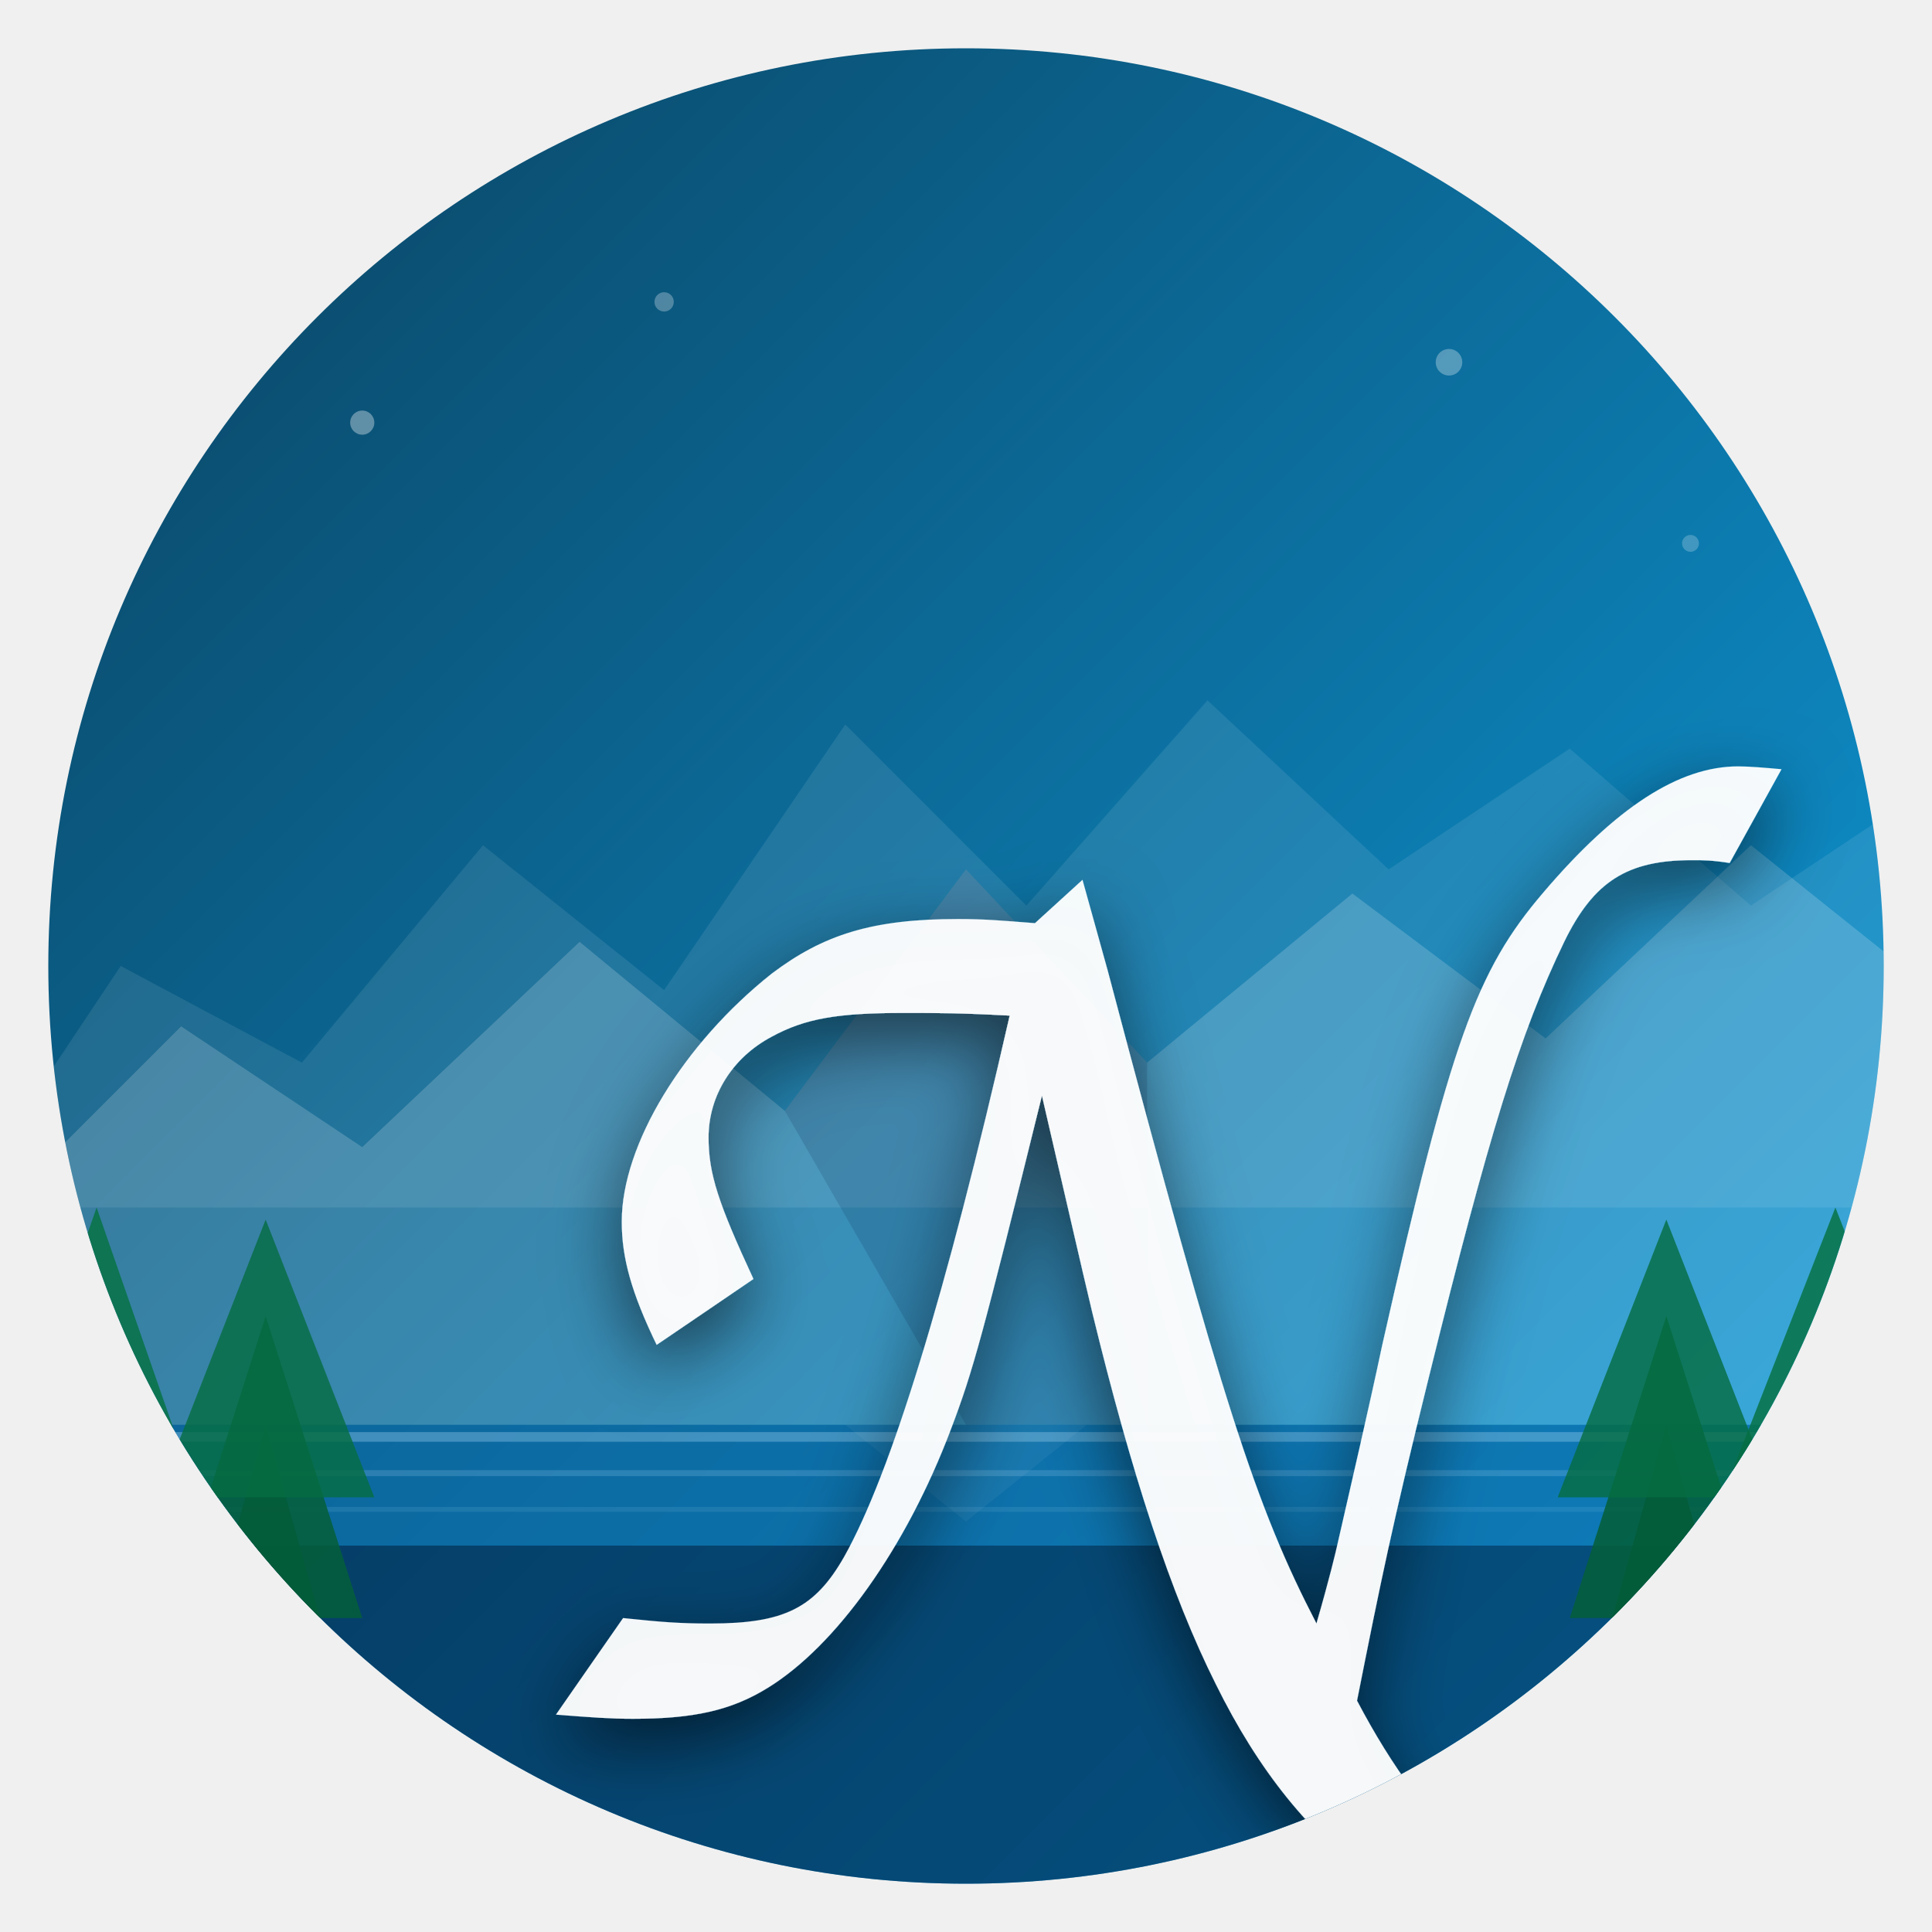
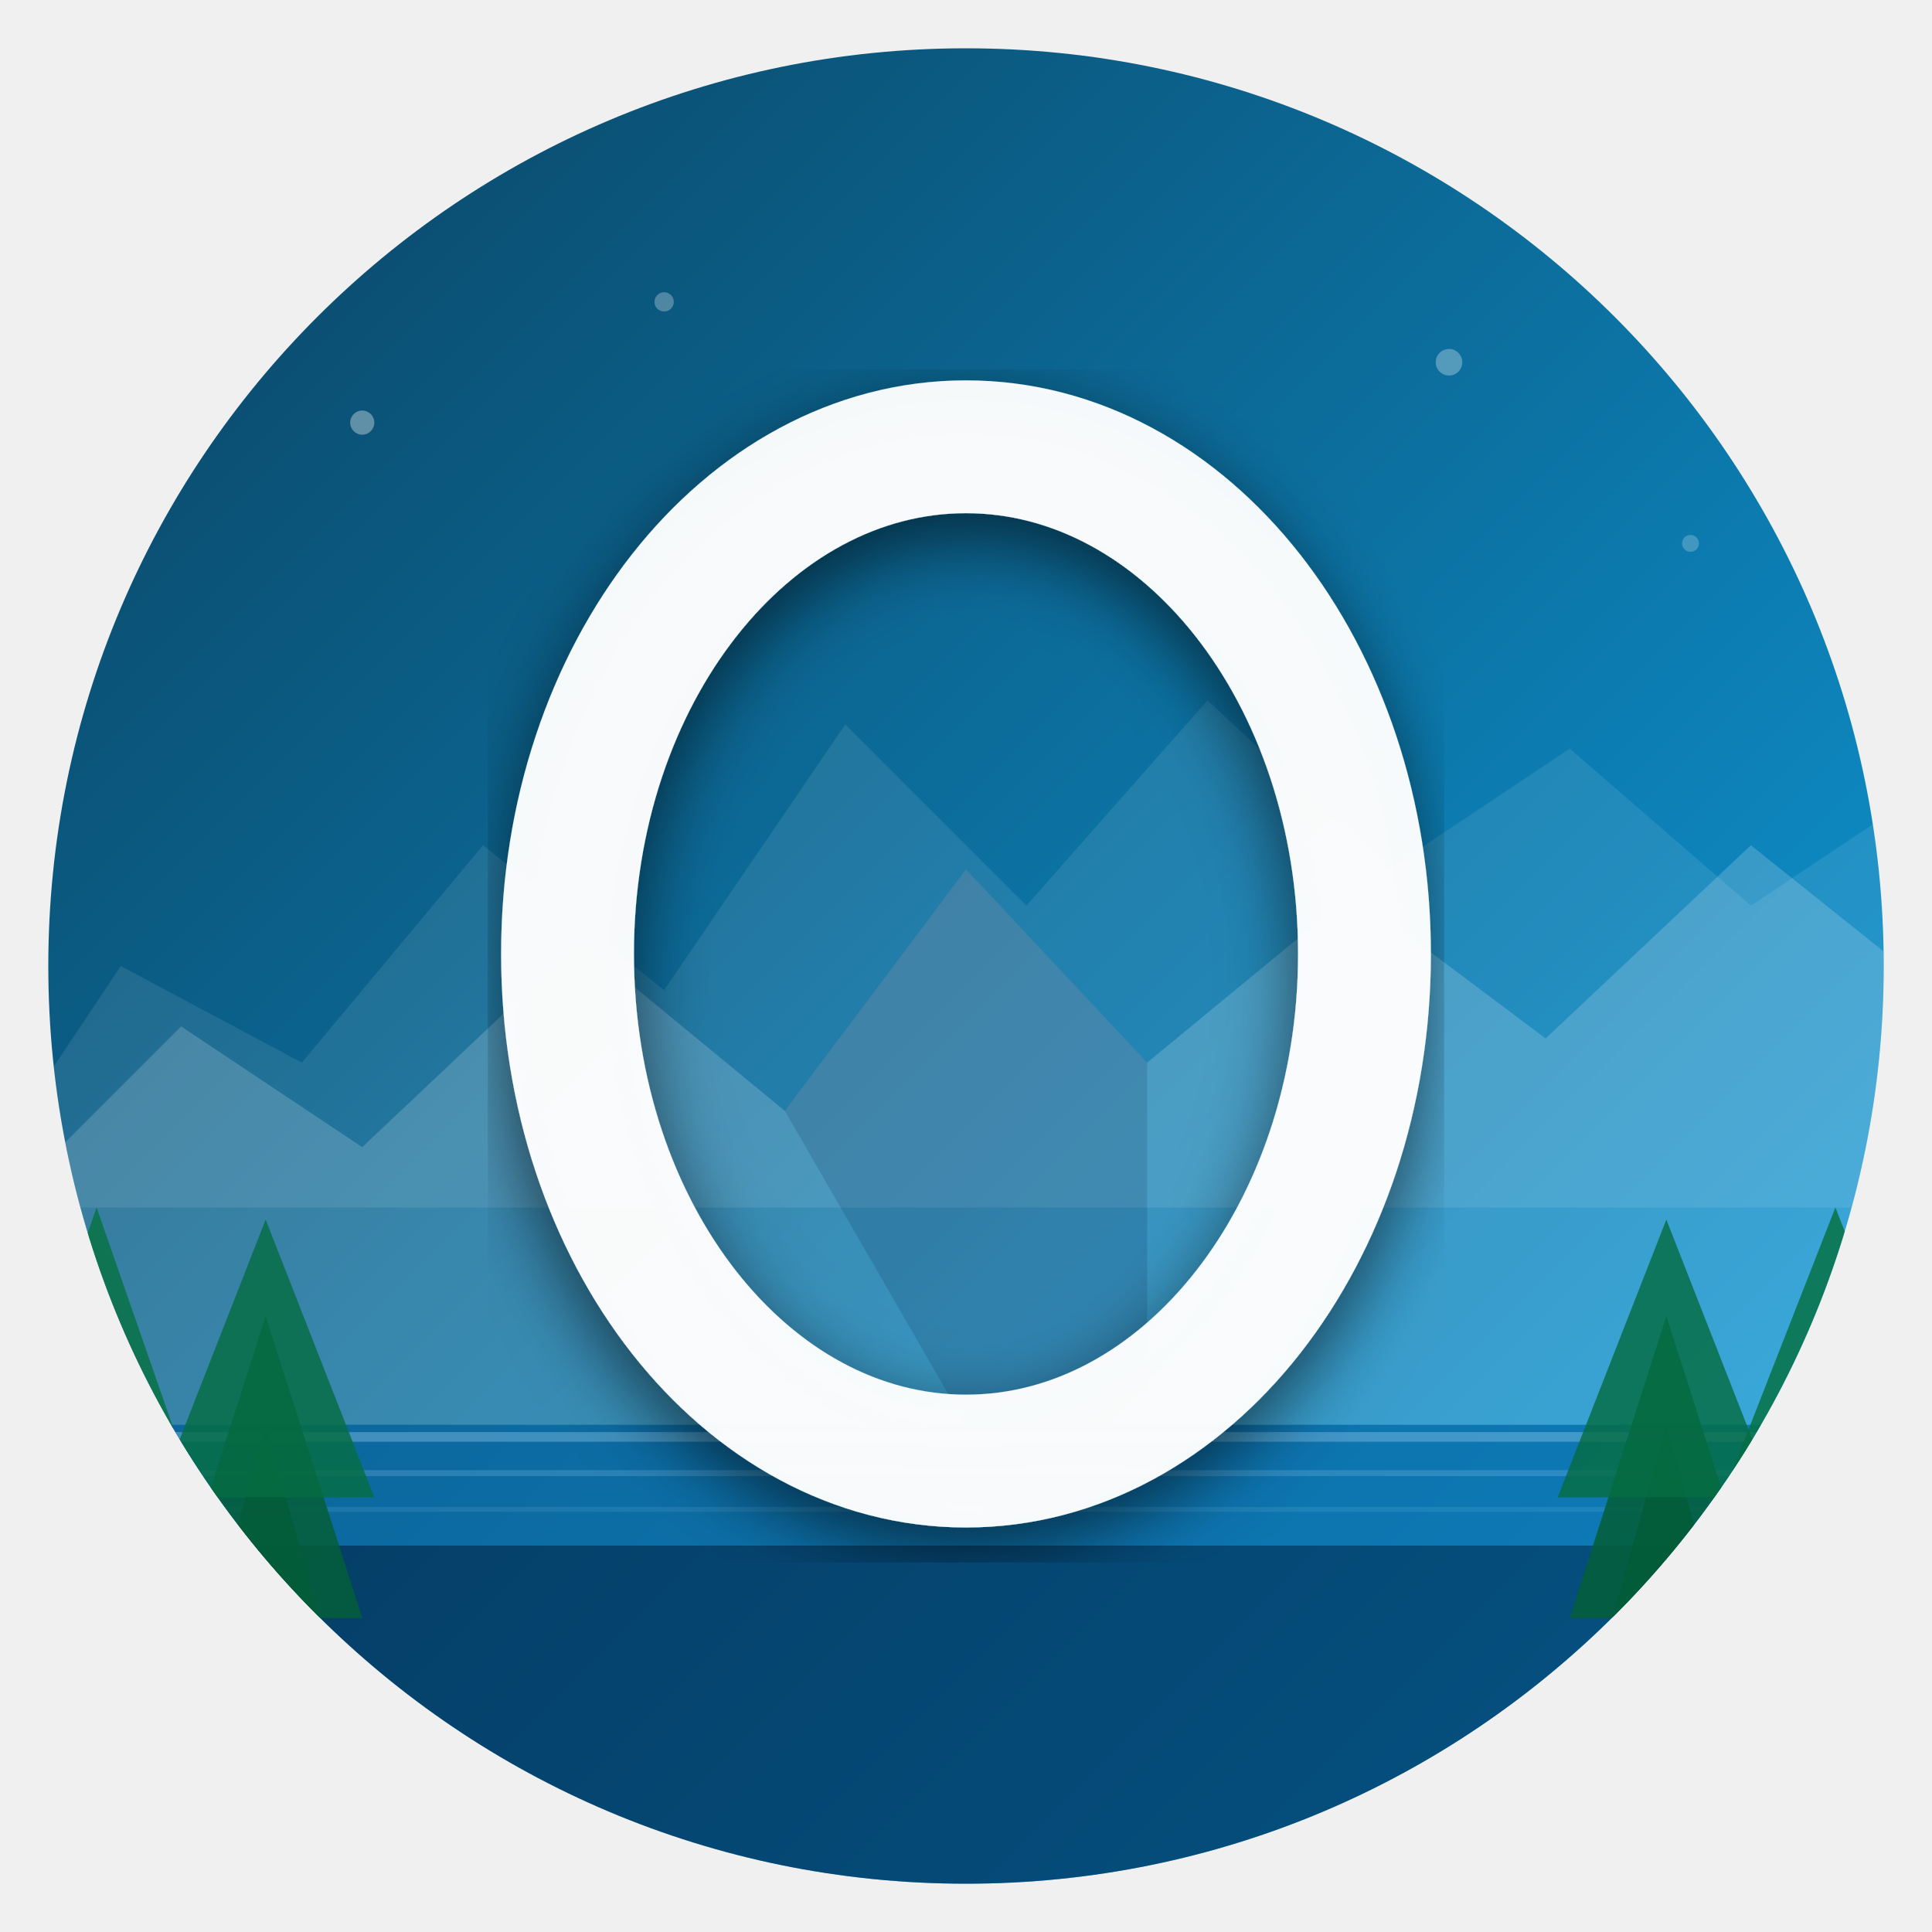
<svg xmlns="http://www.w3.org/2000/svg" width="200" height="200" viewBox="0 0 160 160" fill="none">
  <defs>
    <linearGradient id="grad" x1="0" y1="0" x2="160" y2="160" gradientUnits="userSpaceOnUse">
      <stop offset="0%" stop-color="#0a3f5c" />
      <stop offset="100%" stop-color="#0ea5e9" />
    </linearGradient>
    <clipPath id="circle">
      <circle cx="80" cy="80" r="76" />
    </clipPath>
    <filter id="shadow">
      <feDropShadow dx="0" dy="2" stdDeviation="3" flood-color="rgba(0,0,0,0.6)" />
    </filter>
  </defs>
  <circle cx="80" cy="80" r="76" fill="url(#grad)" />
  <circle cx="30" cy="35" r="1" fill="rgba(255,255,255,0.35)" clip-path="url(#circle)" />
  <circle cx="55" cy="25" r="0.8" fill="rgba(255,255,255,0.28)" clip-path="url(#circle)" />
  <circle cx="120" cy="30" r="1.1" fill="rgba(255,255,255,0.30)" clip-path="url(#circle)" />
  <circle cx="140" cy="45" r="0.7" fill="rgba(255,255,255,0.22)" clip-path="url(#circle)" />
  <polygon points="0,95 10,80 25,88 40,70 55,82 70,60 85,75 100,58 115,72 130,62 145,75 160,65 160,100 0,100" fill="rgba(255,255,255,0.09)" clip-path="url(#circle)" />
  <polygon points="0,118 0,100 15,85 30,95 48,78 65,92 80,72 95,88 112,74 128,86 145,70 160,82 160,118" fill="rgba(255,255,255,0.18)" clip-path="url(#circle)" />
  <polygon points="80,72 65,92 80,118 95,118 95,88" fill="rgba(0,20,60,0.14)" clip-path="url(#circle)" />
  <rect x="0" y="118" width="160" height="10" fill="rgba(14,100,160,0.55)" clip-path="url(#circle)" />
  <line x1="0" y1="119" x2="160" y2="119" stroke="rgba(186,230,255,0.30)" stroke-width="0.8" clip-path="url(#circle)" />
  <line x1="5" y1="122" x2="155" y2="122" stroke="rgba(186,230,255,0.18)" stroke-width="0.5" clip-path="url(#circle)" />
  <line x1="10" y1="125" x2="150" y2="125" stroke="rgba(186,230,255,0.10)" stroke-width="0.4" clip-path="url(#circle)" />
  <polygon points="70,118 80,126 90,118" fill="rgba(255,255,255,0.05)" clip-path="url(#circle)" />
  <rect x="0" y="128" width="160" height="32" fill="rgba(0,28,65,0.58)" clip-path="url(#circle)" />
  <polygon points="8,118 1,144 15,144" fill="rgba(4,82,52,0.94)" clip-path="url(#circle)" />
  <polygon points="8,108 0,133 16,133" fill="rgba(5,99,61,0.89)" clip-path="url(#circle)" />
  <polygon points="8,100 0,123 16,123" fill="rgba(6,114,68,0.84)" clip-path="url(#circle)" />
  <rect x="6" y="144" width="4" height="7" fill="rgba(28,16,4,0.70)" clip-path="url(#circle)" />
  <polygon points="22,118 15,143 29,143" fill="rgba(3,78,50,0.92)" clip-path="url(#circle)" />
  <polygon points="22,109 14,134 30,134" fill="rgba(4,94,58,0.87)" clip-path="url(#circle)" />
  <polygon points="22,101 13,124 31,124" fill="rgba(5,109,66,0.82)" clip-path="url(#circle)" />
  <rect x="20" y="143" width="4" height="6" fill="rgba(28,16,4,0.67)" clip-path="url(#circle)" />
  <polygon points="152,118 145,144 159,144" fill="rgba(4,82,52,0.94)" clip-path="url(#circle)" />
  <polygon points="152,108 144,133 160,133" fill="rgba(5,99,61,0.89)" clip-path="url(#circle)" />
  <polygon points="152,100 143,123 161,123" fill="rgba(6,114,68,0.84)" clip-path="url(#circle)" />
  <rect x="150" y="144" width="4" height="7" fill="rgba(28,16,4,0.70)" clip-path="url(#circle)" />
  <polygon points="138,118 131,143 145,143" fill="rgba(3,78,50,0.92)" clip-path="url(#circle)" />
  <polygon points="138,109 130,134 146,134" fill="rgba(4,94,58,0.87)" clip-path="url(#circle)" />
  <polygon points="138,101 129,124 147,124" fill="rgba(5,109,66,0.82)" clip-path="url(#circle)" />
  <rect x="136" y="143" width="4" height="6" fill="rgba(28,16,4,0.67)" clip-path="url(#circle)" />
-   <text x="82" y="142" font-family="'Pinyon Script', cursive" font-size="116" fill="white" fill-opacity="0.95" text-anchor="middle" clip-path="url(#circle)" filter="url(#shadow)">N</text>
+   <ellipse cx="80" cy="79" rx="33" ry="42" fill="none" stroke="white" stroke-opacity="0.96" stroke-width="11" filter="url(#shadow)" />
</svg>
